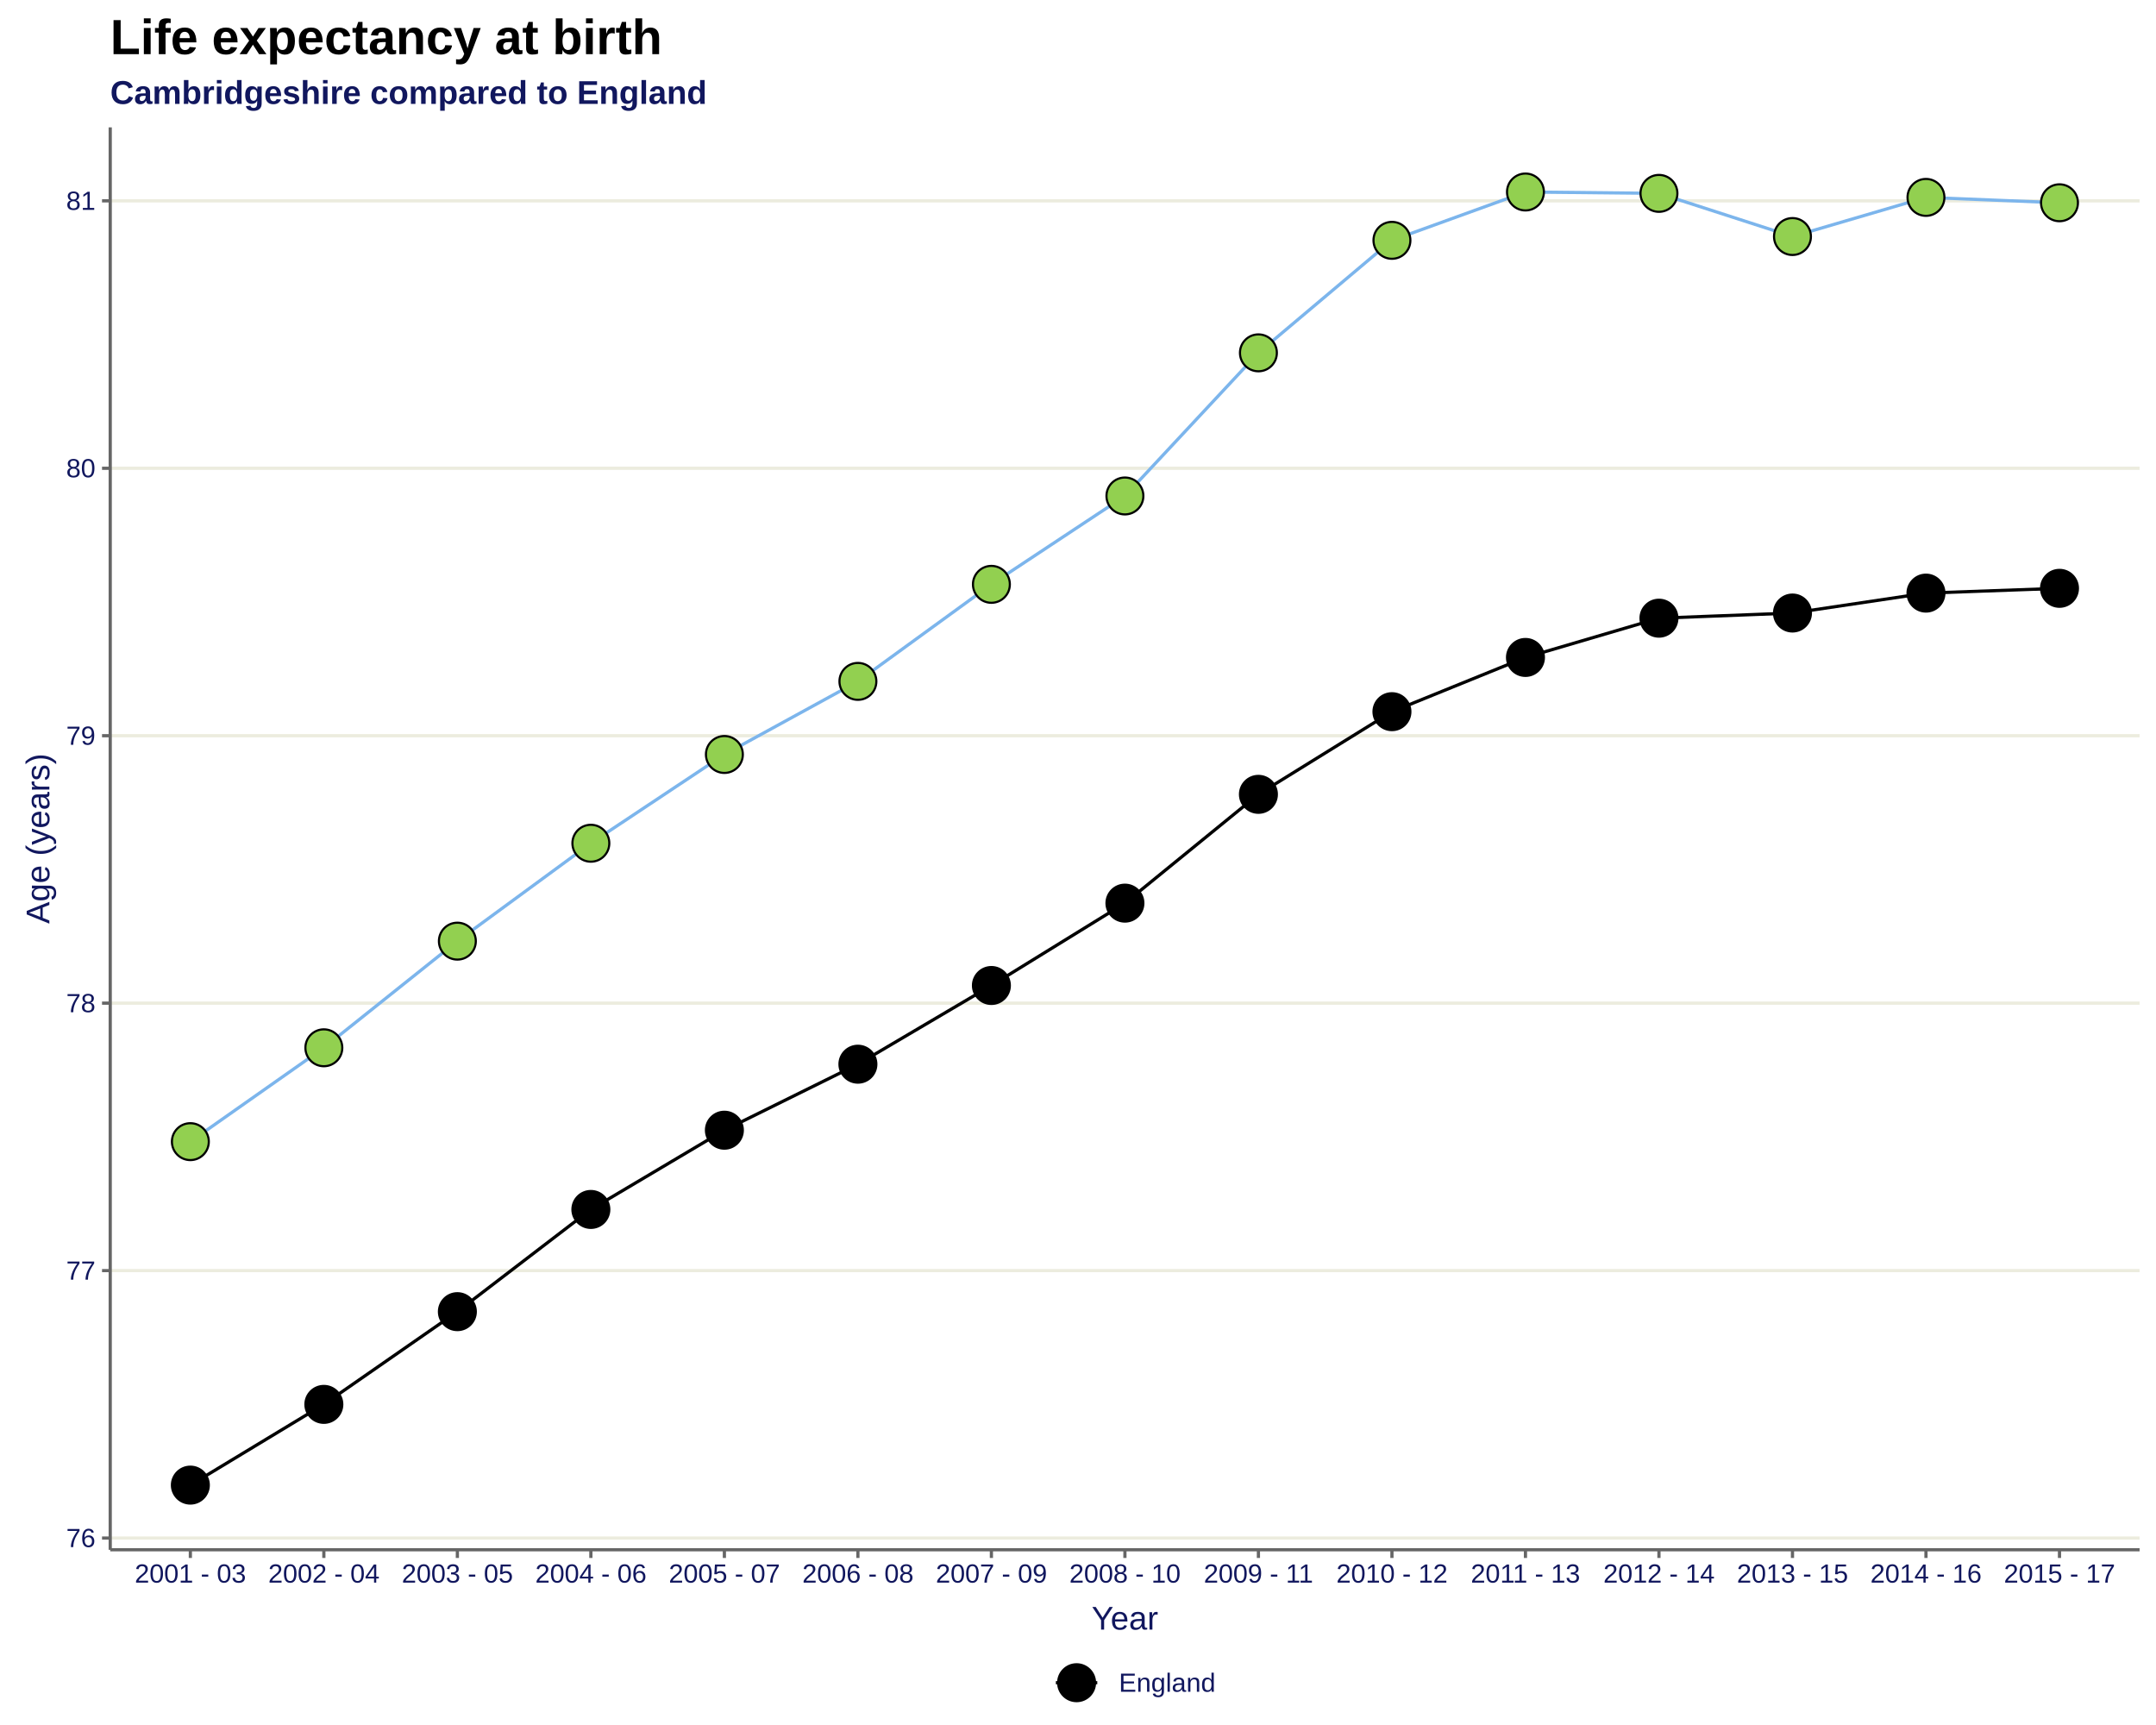
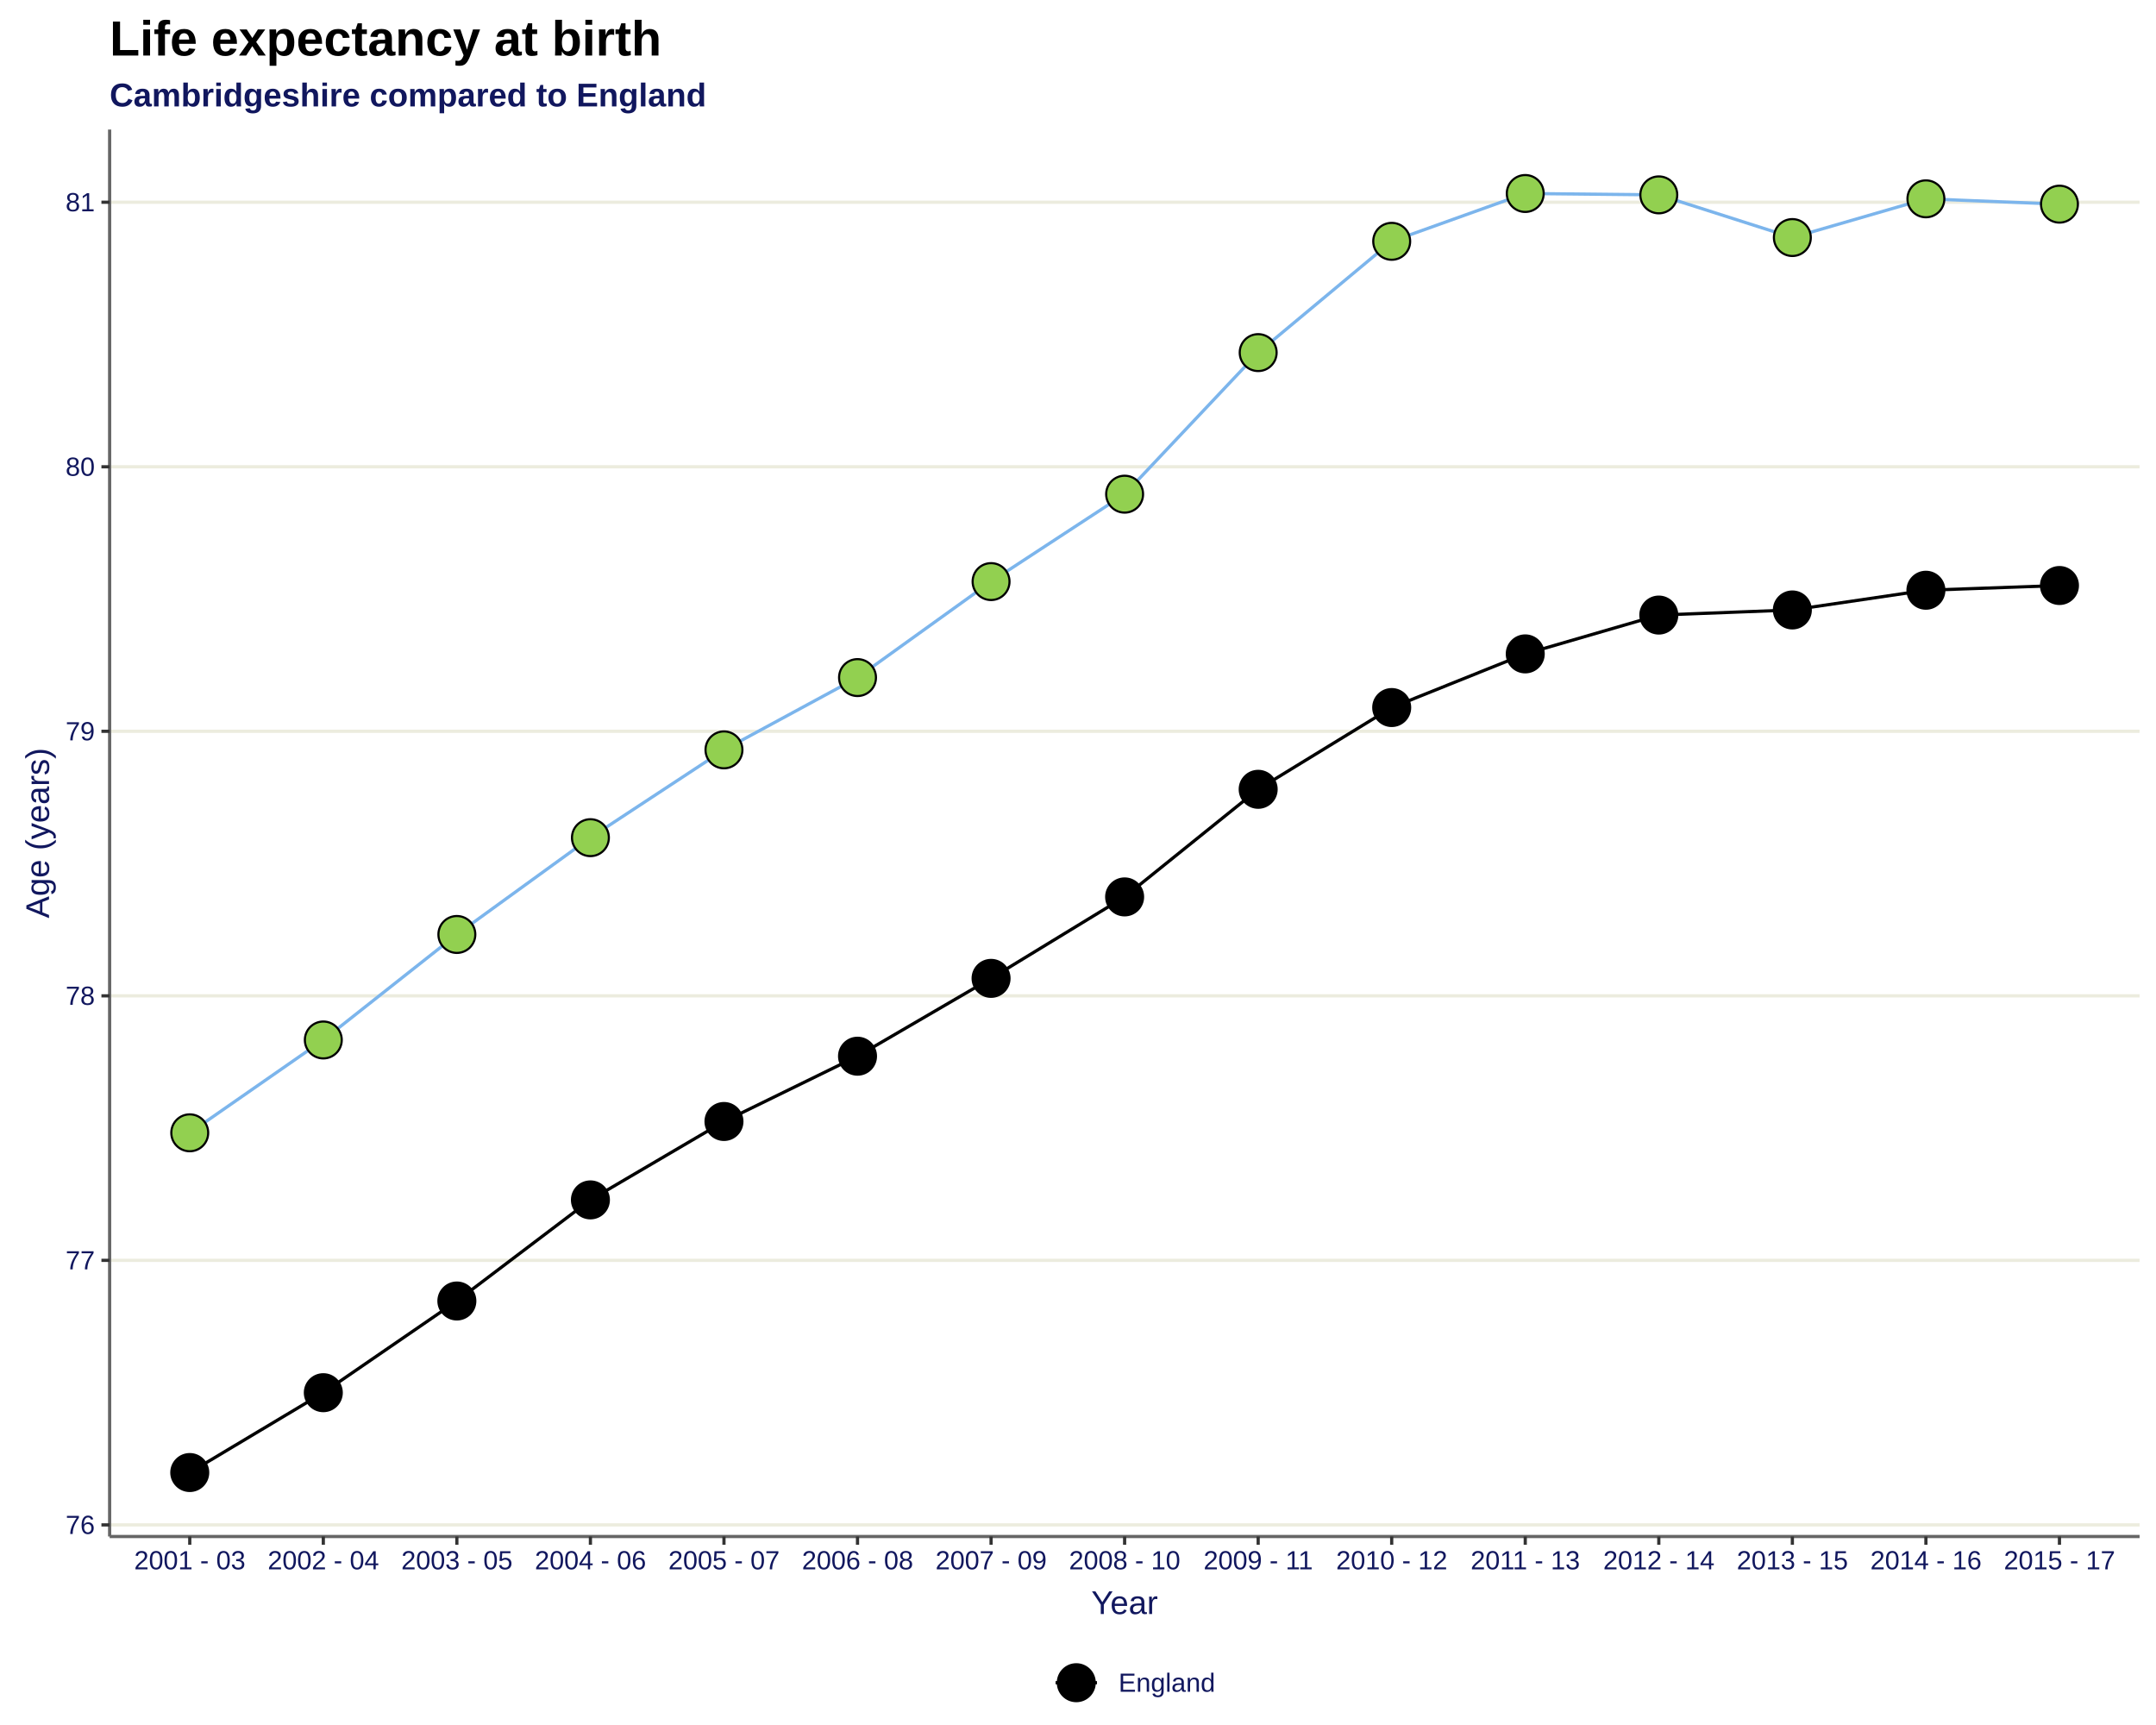
<svg xmlns="http://www.w3.org/2000/svg" viewBox="0 0 720.00 576.00">
  <defs>
    <style type="text/css">
    line, polyline, polygon, path, rect, circle {
      fill: none;
      stroke: #000000;
      stroke-linecap: round;
      stroke-linejoin: round;
      stroke-miterlimit: 10.00;
    }
  </style>
  </defs>
  <rect width="100%" height="100%" style="stroke: none; fill: #FFFFFF;" />
  <defs>
-     <clipPath id="cpMzYuODF8NzE0LjUyfDUxNy40OXw0Mi41Mg==">
-       <rect x="36.81" y="42.52" width="677.71" height="474.97" />
+     <clipPath id="cpMzYuNjF8NzE0LjUyfDUxMy4wNnw0My4yNg==">
+       <rect x="36.61" y="43.26" width="677.91" height="469.80" />
    </clipPath>
  </defs>
-   <polyline points="36.81,513.57 714.52,513.57 " style="stroke-width: 1.07; stroke: #ECECDE; stroke-linecap: butt;" clip-path="url(#cpMzYuODF8NzE0LjUyfDUxNy40OXw0Mi41Mg==)" />
-   <polyline points="36.81,424.27 714.52,424.27 " style="stroke-width: 1.07; stroke: #ECECDE; stroke-linecap: butt;" clip-path="url(#cpMzYuODF8NzE0LjUyfDUxNy40OXw0Mi41Mg==)" />
-   <polyline points="36.81,334.97 714.52,334.97 " style="stroke-width: 1.07; stroke: #ECECDE; stroke-linecap: butt;" clip-path="url(#cpMzYuODF8NzE0LjUyfDUxNy40OXw0Mi41Mg==)" />
-   <polyline points="36.81,245.66 714.52,245.66 " style="stroke-width: 1.07; stroke: #ECECDE; stroke-linecap: butt;" clip-path="url(#cpMzYuODF8NzE0LjUyfDUxNy40OXw0Mi41Mg==)" />
-   <polyline points="36.81,156.36 714.52,156.36 " style="stroke-width: 1.07; stroke: #ECECDE; stroke-linecap: butt;" clip-path="url(#cpMzYuODF8NzE0LjUyfDUxNy40OXw0Mi41Mg==)" />
-   <polyline points="36.81,67.06 714.52,67.06 " style="stroke-width: 1.07; stroke: #ECECDE; stroke-linecap: butt;" clip-path="url(#cpMzYuODF8NzE0LjUyfDUxNy40OXw0Mi41Mg==)" />
-   <polyline points="63.57,495.90 108.15,468.94 152.74,437.98 197.32,403.85 241.91,377.39 286.50,355.35 331.08,329.07 375.67,301.57 420.25,265.24 464.84,237.64 509.43,219.53 554.01,206.42 598.60,204.70 643.18,198.05 687.77,196.45 " style="stroke-width: 1.07; stroke-linecap: butt;" clip-path="url(#cpMzYuODF8NzE0LjUyfDUxNy40OXw0Mi41Mg==)" />
-   <circle cx="63.57" cy="495.90" r="4.62pt" style="stroke-width: 0.71; fill: #000000;" clip-path="url(#cpMzYuODF8NzE0LjUyfDUxNy40OXw0Mi41Mg==)" />
-   <circle cx="108.15" cy="468.94" r="4.62pt" style="stroke-width: 0.71; fill: #000000;" clip-path="url(#cpMzYuODF8NzE0LjUyfDUxNy40OXw0Mi41Mg==)" />
-   <circle cx="152.74" cy="437.98" r="4.62pt" style="stroke-width: 0.71; fill: #000000;" clip-path="url(#cpMzYuODF8NzE0LjUyfDUxNy40OXw0Mi41Mg==)" />
-   <circle cx="197.32" cy="403.85" r="4.62pt" style="stroke-width: 0.71; fill: #000000;" clip-path="url(#cpMzYuODF8NzE0LjUyfDUxNy40OXw0Mi41Mg==)" />
-   <circle cx="241.91" cy="377.39" r="4.62pt" style="stroke-width: 0.71; fill: #000000;" clip-path="url(#cpMzYuODF8NzE0LjUyfDUxNy40OXw0Mi41Mg==)" />
-   <circle cx="286.50" cy="355.35" r="4.62pt" style="stroke-width: 0.71; fill: #000000;" clip-path="url(#cpMzYuODF8NzE0LjUyfDUxNy40OXw0Mi41Mg==)" />
-   <circle cx="331.08" cy="329.07" r="4.62pt" style="stroke-width: 0.71; fill: #000000;" clip-path="url(#cpMzYuODF8NzE0LjUyfDUxNy40OXw0Mi41Mg==)" />
-   <circle cx="375.67" cy="301.57" r="4.62pt" style="stroke-width: 0.71; fill: #000000;" clip-path="url(#cpMzYuODF8NzE0LjUyfDUxNy40OXw0Mi41Mg==)" />
-   <circle cx="420.25" cy="265.24" r="4.62pt" style="stroke-width: 0.71; fill: #000000;" clip-path="url(#cpMzYuODF8NzE0LjUyfDUxNy40OXw0Mi41Mg==)" />
-   <circle cx="464.84" cy="237.64" r="4.62pt" style="stroke-width: 0.71; fill: #000000;" clip-path="url(#cpMzYuODF8NzE0LjUyfDUxNy40OXw0Mi41Mg==)" />
-   <circle cx="509.43" cy="219.53" r="4.62pt" style="stroke-width: 0.71; fill: #000000;" clip-path="url(#cpMzYuODF8NzE0LjUyfDUxNy40OXw0Mi41Mg==)" />
-   <circle cx="554.01" cy="206.42" r="4.62pt" style="stroke-width: 0.71; fill: #000000;" clip-path="url(#cpMzYuODF8NzE0LjUyfDUxNy40OXw0Mi41Mg==)" />
-   <circle cx="598.60" cy="204.70" r="4.62pt" style="stroke-width: 0.71; fill: #000000;" clip-path="url(#cpMzYuODF8NzE0LjUyfDUxNy40OXw0Mi41Mg==)" />
-   <circle cx="643.18" cy="198.05" r="4.62pt" style="stroke-width: 0.71; fill: #000000;" clip-path="url(#cpMzYuODF8NzE0LjUyfDUxNy40OXw0Mi41Mg==)" />
-   <circle cx="687.77" cy="196.45" r="4.62pt" style="stroke-width: 0.71; fill: #000000;" clip-path="url(#cpMzYuODF8NzE0LjUyfDUxNy40OXw0Mi41Mg==)" />
-   <polyline points="63.57,381.21 108.15,349.87 152.74,314.26 197.32,281.57 241.91,251.93 286.50,227.52 331.08,195.12 375.67,165.61 420.25,117.82 464.84,80.25 509.43,64.11 554.01,64.57 598.60,78.98 643.18,65.91 687.77,67.71 " style="stroke-width: 1.07; stroke: #7CB5EC; stroke-linecap: butt;" clip-path="url(#cpMzYuODF8NzE0LjUyfDUxNy40OXw0Mi41Mg==)" />
-   <circle cx="63.57" cy="381.21" r="4.62pt" style="stroke-width: 0.71; fill: #92D050;" clip-path="url(#cpMzYuODF8NzE0LjUyfDUxNy40OXw0Mi41Mg==)" />
-   <circle cx="108.15" cy="349.87" r="4.62pt" style="stroke-width: 0.71; fill: #92D050;" clip-path="url(#cpMzYuODF8NzE0LjUyfDUxNy40OXw0Mi41Mg==)" />
-   <circle cx="152.74" cy="314.26" r="4.62pt" style="stroke-width: 0.71; fill: #92D050;" clip-path="url(#cpMzYuODF8NzE0LjUyfDUxNy40OXw0Mi41Mg==)" />
-   <circle cx="197.32" cy="281.57" r="4.62pt" style="stroke-width: 0.71; fill: #92D050;" clip-path="url(#cpMzYuODF8NzE0LjUyfDUxNy40OXw0Mi41Mg==)" />
-   <circle cx="241.91" cy="251.93" r="4.62pt" style="stroke-width: 0.71; fill: #92D050;" clip-path="url(#cpMzYuODF8NzE0LjUyfDUxNy40OXw0Mi41Mg==)" />
-   <circle cx="286.50" cy="227.52" r="4.62pt" style="stroke-width: 0.71; fill: #92D050;" clip-path="url(#cpMzYuODF8NzE0LjUyfDUxNy40OXw0Mi41Mg==)" />
-   <circle cx="331.08" cy="195.12" r="4.62pt" style="stroke-width: 0.71; fill: #92D050;" clip-path="url(#cpMzYuODF8NzE0LjUyfDUxNy40OXw0Mi41Mg==)" />
-   <circle cx="375.67" cy="165.61" r="4.62pt" style="stroke-width: 0.71; fill: #92D050;" clip-path="url(#cpMzYuODF8NzE0LjUyfDUxNy40OXw0Mi41Mg==)" />
-   <circle cx="420.25" cy="117.82" r="4.62pt" style="stroke-width: 0.71; fill: #92D050;" clip-path="url(#cpMzYuODF8NzE0LjUyfDUxNy40OXw0Mi41Mg==)" />
-   <circle cx="464.84" cy="80.25" r="4.62pt" style="stroke-width: 0.71; fill: #92D050;" clip-path="url(#cpMzYuODF8NzE0LjUyfDUxNy40OXw0Mi41Mg==)" />
-   <circle cx="509.43" cy="64.11" r="4.62pt" style="stroke-width: 0.71; fill: #92D050;" clip-path="url(#cpMzYuODF8NzE0LjUyfDUxNy40OXw0Mi41Mg==)" />
-   <circle cx="554.01" cy="64.57" r="4.62pt" style="stroke-width: 0.71; fill: #92D050;" clip-path="url(#cpMzYuODF8NzE0LjUyfDUxNy40OXw0Mi41Mg==)" />
-   <circle cx="598.60" cy="78.98" r="4.62pt" style="stroke-width: 0.71; fill: #92D050;" clip-path="url(#cpMzYuODF8NzE0LjUyfDUxNy40OXw0Mi41Mg==)" />
-   <circle cx="643.18" cy="65.91" r="4.62pt" style="stroke-width: 0.71; fill: #92D050;" clip-path="url(#cpMzYuODF8NzE0LjUyfDUxNy40OXw0Mi41Mg==)" />
-   <circle cx="687.77" cy="67.71" r="4.62pt" style="stroke-width: 0.71; fill: #92D050;" clip-path="url(#cpMzYuODF8NzE0LjUyfDUxNy40OXw0Mi41Mg==)" />
+   <polyline points="36.61,509.18 714.52,509.18 " style="stroke-width: 1.07; stroke: #ECECDE; stroke-linecap: butt;" clip-path="url(#cpMzYuNjF8NzE0LjUyfDUxMy4wNnw0My4yNg==)" />
+   <polyline points="36.61,420.85 714.52,420.85 " style="stroke-width: 1.07; stroke: #ECECDE; stroke-linecap: butt;" clip-path="url(#cpMzYuNjF8NzE0LjUyfDUxMy4wNnw0My4yNg==)" />
+   <polyline points="36.61,332.52 714.52,332.52 " style="stroke-width: 1.07; stroke: #ECECDE; stroke-linecap: butt;" clip-path="url(#cpMzYuNjF8NzE0LjUyfDUxMy4wNnw0My4yNg==)" />
+   <polyline points="36.61,244.19 714.52,244.19 " style="stroke-width: 1.07; stroke: #ECECDE; stroke-linecap: butt;" clip-path="url(#cpMzYuNjF8NzE0LjUyfDUxMy4wNnw0My4yNg==)" />
+   <polyline points="36.61,155.86 714.52,155.86 " style="stroke-width: 1.07; stroke: #ECECDE; stroke-linecap: butt;" clip-path="url(#cpMzYuNjF8NzE0LjUyfDUxMy4wNnw0My4yNg==)" />
+   <polyline points="36.61,67.52 714.52,67.52 " style="stroke-width: 1.07; stroke: #ECECDE; stroke-linecap: butt;" clip-path="url(#cpMzYuNjF8NzE0LjUyfDUxMy4wNnw0My4yNg==)" />
+   <polyline points="63.37,491.70 107.97,465.04 152.57,434.42 197.17,400.66 241.77,374.48 286.37,352.68 330.97,326.69 375.57,299.49 420.17,263.56 464.76,236.26 509.36,218.34 553.96,205.38 598.56,203.67 643.16,197.09 687.76,195.51 " style="stroke-width: 1.07; stroke-linecap: butt;" clip-path="url(#cpMzYuNjF8NzE0LjUyfDUxMy4wNnw0My4yNg==)" />
+   <circle cx="63.37" cy="491.70" r="4.62pt" style="stroke-width: 0.71; fill: #000000;" clip-path="url(#cpMzYuNjF8NzE0LjUyfDUxMy4wNnw0My4yNg==)" />
+   <circle cx="107.97" cy="465.04" r="4.62pt" style="stroke-width: 0.71; fill: #000000;" clip-path="url(#cpMzYuNjF8NzE0LjUyfDUxMy4wNnw0My4yNg==)" />
+   <circle cx="152.57" cy="434.42" r="4.62pt" style="stroke-width: 0.71; fill: #000000;" clip-path="url(#cpMzYuNjF8NzE0LjUyfDUxMy4wNnw0My4yNg==)" />
+   <circle cx="197.17" cy="400.66" r="4.62pt" style="stroke-width: 0.71; fill: #000000;" clip-path="url(#cpMzYuNjF8NzE0LjUyfDUxMy4wNnw0My4yNg==)" />
+   <circle cx="241.77" cy="374.48" r="4.62pt" style="stroke-width: 0.71; fill: #000000;" clip-path="url(#cpMzYuNjF8NzE0LjUyfDUxMy4wNnw0My4yNg==)" />
+   <circle cx="286.37" cy="352.68" r="4.62pt" style="stroke-width: 0.71; fill: #000000;" clip-path="url(#cpMzYuNjF8NzE0LjUyfDUxMy4wNnw0My4yNg==)" />
+   <circle cx="330.97" cy="326.69" r="4.62pt" style="stroke-width: 0.71; fill: #000000;" clip-path="url(#cpMzYuNjF8NzE0LjUyfDUxMy4wNnw0My4yNg==)" />
+   <circle cx="375.57" cy="299.49" r="4.62pt" style="stroke-width: 0.71; fill: #000000;" clip-path="url(#cpMzYuNjF8NzE0LjUyfDUxMy4wNnw0My4yNg==)" />
+   <circle cx="420.17" cy="263.56" r="4.62pt" style="stroke-width: 0.71; fill: #000000;" clip-path="url(#cpMzYuNjF8NzE0LjUyfDUxMy4wNnw0My4yNg==)" />
+   <circle cx="464.76" cy="236.26" r="4.62pt" style="stroke-width: 0.71; fill: #000000;" clip-path="url(#cpMzYuNjF8NzE0LjUyfDUxMy4wNnw0My4yNg==)" />
+   <circle cx="509.36" cy="218.34" r="4.62pt" style="stroke-width: 0.71; fill: #000000;" clip-path="url(#cpMzYuNjF8NzE0LjUyfDUxMy4wNnw0My4yNg==)" />
+   <circle cx="553.96" cy="205.38" r="4.62pt" style="stroke-width: 0.71; fill: #000000;" clip-path="url(#cpMzYuNjF8NzE0LjUyfDUxMy4wNnw0My4yNg==)" />
+   <circle cx="598.56" cy="203.67" r="4.62pt" style="stroke-width: 0.71; fill: #000000;" clip-path="url(#cpMzYuNjF8NzE0LjUyfDUxMy4wNnw0My4yNg==)" />
+   <circle cx="643.16" cy="197.09" r="4.62pt" style="stroke-width: 0.71; fill: #000000;" clip-path="url(#cpMzYuNjF8NzE0LjUyfDUxMy4wNnw0My4yNg==)" />
+   <circle cx="687.76" cy="195.51" r="4.62pt" style="stroke-width: 0.71; fill: #000000;" clip-path="url(#cpMzYuNjF8NzE0LjUyfDUxMy4wNnw0My4yNg==)" />
+   <polyline points="63.37,378.26 107.97,347.26 152.57,312.03 197.17,279.71 241.77,250.39 286.37,226.25 330.97,194.20 375.57,165.01 420.17,117.74 464.76,80.58 509.36,64.61 553.96,65.07 598.56,79.32 643.16,66.39 687.76,68.17 " style="stroke-width: 1.07; stroke: #7CB5EC; stroke-linecap: butt;" clip-path="url(#cpMzYuNjF8NzE0LjUyfDUxMy4wNnw0My4yNg==)" />
+   <circle cx="63.37" cy="378.26" r="4.62pt" style="stroke-width: 0.71; fill: #92D050;" clip-path="url(#cpMzYuNjF8NzE0LjUyfDUxMy4wNnw0My4yNg==)" />
+   <circle cx="107.97" cy="347.26" r="4.62pt" style="stroke-width: 0.71; fill: #92D050;" clip-path="url(#cpMzYuNjF8NzE0LjUyfDUxMy4wNnw0My4yNg==)" />
+   <circle cx="152.57" cy="312.03" r="4.62pt" style="stroke-width: 0.71; fill: #92D050;" clip-path="url(#cpMzYuNjF8NzE0LjUyfDUxMy4wNnw0My4yNg==)" />
+   <circle cx="197.17" cy="279.71" r="4.62pt" style="stroke-width: 0.71; fill: #92D050;" clip-path="url(#cpMzYuNjF8NzE0LjUyfDUxMy4wNnw0My4yNg==)" />
+   <circle cx="241.77" cy="250.39" r="4.62pt" style="stroke-width: 0.71; fill: #92D050;" clip-path="url(#cpMzYuNjF8NzE0LjUyfDUxMy4wNnw0My4yNg==)" />
+   <circle cx="286.37" cy="226.25" r="4.62pt" style="stroke-width: 0.71; fill: #92D050;" clip-path="url(#cpMzYuNjF8NzE0LjUyfDUxMy4wNnw0My4yNg==)" />
+   <circle cx="330.97" cy="194.20" r="4.62pt" style="stroke-width: 0.71; fill: #92D050;" clip-path="url(#cpMzYuNjF8NzE0LjUyfDUxMy4wNnw0My4yNg==)" />
+   <circle cx="375.57" cy="165.01" r="4.62pt" style="stroke-width: 0.71; fill: #92D050;" clip-path="url(#cpMzYuNjF8NzE0LjUyfDUxMy4wNnw0My4yNg==)" />
+   <circle cx="420.17" cy="117.74" r="4.62pt" style="stroke-width: 0.71; fill: #92D050;" clip-path="url(#cpMzYuNjF8NzE0LjUyfDUxMy4wNnw0My4yNg==)" />
+   <circle cx="464.76" cy="80.58" r="4.62pt" style="stroke-width: 0.71; fill: #92D050;" clip-path="url(#cpMzYuNjF8NzE0LjUyfDUxMy4wNnw0My4yNg==)" />
+   <circle cx="509.36" cy="64.61" r="4.62pt" style="stroke-width: 0.71; fill: #92D050;" clip-path="url(#cpMzYuNjF8NzE0LjUyfDUxMy4wNnw0My4yNg==)" />
+   <circle cx="553.96" cy="65.07" r="4.62pt" style="stroke-width: 0.71; fill: #92D050;" clip-path="url(#cpMzYuNjF8NzE0LjUyfDUxMy4wNnw0My4yNg==)" />
+   <circle cx="598.56" cy="79.32" r="4.62pt" style="stroke-width: 0.71; fill: #92D050;" clip-path="url(#cpMzYuNjF8NzE0LjUyfDUxMy4wNnw0My4yNg==)" />
+   <circle cx="643.16" cy="66.39" r="4.62pt" style="stroke-width: 0.71; fill: #92D050;" clip-path="url(#cpMzYuNjF8NzE0LjUyfDUxMy4wNnw0My4yNg==)" />
+   <circle cx="687.76" cy="68.17" r="4.62pt" style="stroke-width: 0.71; fill: #92D050;" clip-path="url(#cpMzYuNjF8NzE0LjUyfDUxMy4wNnw0My4yNg==)" />
  <defs>
    <clipPath id="cpMC4wMHw3MjAuMDB8NTc2LjAwfDAuMDA=">
      <rect x="0.00" y="0.00" width="720.00" height="576.00" />
    </clipPath>
  </defs>
-   <polyline points="36.81,517.49 36.81,42.52 " style="stroke-width: 1.07; stroke: #666666; stroke-linecap: butt;" clip-path="url(#cpMC4wMHw3MjAuMDB8NTc2LjAwfDAuMDA=)" />
+   <polyline points="36.61,513.06 36.61,43.26 " style="stroke-width: 1.07; stroke: #666666; stroke-linecap: butt;" clip-path="url(#cpMC4wMHw3MjAuMDB8NTc2LjAwfDAuMDA=)" />
  <g clip-path="url(#cpMC4wMHw3MjAuMDB8NTc2LjAwfDAuMDA=)">
-     <text x="22.10" y="516.59" style="font-size: 8.80px; fill: #11175E; font-family: Liberation Sans;" textLength="9.78px" lengthAdjust="spacingAndGlyphs">76</text>
+     <text x="21.90" y="512.21" style="font-size: 8.80px; fill: #11175E; font-family: Liberation Sans;" textLength="9.78px" lengthAdjust="spacingAndGlyphs">76</text>
  </g>
  <g clip-path="url(#cpMC4wMHw3MjAuMDB8NTc2LjAwfDAuMDA=)">
-     <text x="22.10" y="427.29" style="font-size: 8.80px; fill: #11175E; font-family: Liberation Sans;" textLength="9.78px" lengthAdjust="spacingAndGlyphs">77</text>
+     <text x="21.90" y="423.87" style="font-size: 8.80px; fill: #11175E; font-family: Liberation Sans;" textLength="9.78px" lengthAdjust="spacingAndGlyphs">77</text>
  </g>
  <g clip-path="url(#cpMC4wMHw3MjAuMDB8NTc2LjAwfDAuMDA=)">
-     <text x="22.10" y="337.99" style="font-size: 8.80px; fill: #11175E; font-family: Liberation Sans;" textLength="9.78px" lengthAdjust="spacingAndGlyphs">78</text>
+     <text x="21.90" y="335.54" style="font-size: 8.80px; fill: #11175E; font-family: Liberation Sans;" textLength="9.78px" lengthAdjust="spacingAndGlyphs">78</text>
  </g>
  <g clip-path="url(#cpMC4wMHw3MjAuMDB8NTc2LjAwfDAuMDA=)">
-     <text x="22.10" y="248.69" style="font-size: 8.80px; fill: #11175E; font-family: Liberation Sans;" textLength="9.78px" lengthAdjust="spacingAndGlyphs">79</text>
+     <text x="21.90" y="247.21" style="font-size: 8.80px; fill: #11175E; font-family: Liberation Sans;" textLength="9.78px" lengthAdjust="spacingAndGlyphs">79</text>
  </g>
  <g clip-path="url(#cpMC4wMHw3MjAuMDB8NTc2LjAwfDAuMDA=)">
-     <text x="22.10" y="159.38" style="font-size: 8.80px; fill: #11175E; font-family: Liberation Sans;" textLength="9.78px" lengthAdjust="spacingAndGlyphs">80</text>
+     <text x="21.90" y="158.88" style="font-size: 8.80px; fill: #11175E; font-family: Liberation Sans;" textLength="9.78px" lengthAdjust="spacingAndGlyphs">80</text>
  </g>
  <g clip-path="url(#cpMC4wMHw3MjAuMDB8NTc2LjAwfDAuMDA=)">
-     <text x="22.10" y="70.08" style="font-size: 8.80px; fill: #11175E; font-family: Liberation Sans;" textLength="9.78px" lengthAdjust="spacingAndGlyphs">81</text>
+     <text x="21.90" y="70.55" style="font-size: 8.80px; fill: #11175E; font-family: Liberation Sans;" textLength="9.78px" lengthAdjust="spacingAndGlyphs">81</text>
  </g>
-   <polyline points="34.07,513.57 36.81,513.57 " style="stroke-width: 1.07; stroke: #666666; stroke-linecap: butt;" clip-path="url(#cpMC4wMHw3MjAuMDB8NTc2LjAwfDAuMDA=)" />
-   <polyline points="34.07,424.27 36.81,424.27 " style="stroke-width: 1.07; stroke: #666666; stroke-linecap: butt;" clip-path="url(#cpMC4wMHw3MjAuMDB8NTc2LjAwfDAuMDA=)" />
-   <polyline points="34.07,334.97 36.81,334.97 " style="stroke-width: 1.07; stroke: #666666; stroke-linecap: butt;" clip-path="url(#cpMC4wMHw3MjAuMDB8NTc2LjAwfDAuMDA=)" />
-   <polyline points="34.07,245.66 36.81,245.66 " style="stroke-width: 1.07; stroke: #666666; stroke-linecap: butt;" clip-path="url(#cpMC4wMHw3MjAuMDB8NTc2LjAwfDAuMDA=)" />
-   <polyline points="34.07,156.36 36.81,156.36 " style="stroke-width: 1.07; stroke: #666666; stroke-linecap: butt;" clip-path="url(#cpMC4wMHw3MjAuMDB8NTc2LjAwfDAuMDA=)" />
-   <polyline points="34.07,67.06 36.81,67.06 " style="stroke-width: 1.07; stroke: #666666; stroke-linecap: butt;" clip-path="url(#cpMC4wMHw3MjAuMDB8NTc2LjAwfDAuMDA=)" />
-   <polyline points="36.81,517.49 714.52,517.49 " style="stroke-width: 1.07; stroke: #666666; stroke-linecap: butt;" clip-path="url(#cpMC4wMHw3MjAuMDB8NTc2LjAwfDAuMDA=)" />
-   <polyline points="63.57,520.23 63.57,517.49 " style="stroke-width: 1.07; stroke: #666666; stroke-linecap: butt;" clip-path="url(#cpMC4wMHw3MjAuMDB8NTc2LjAwfDAuMDA=)" />
-   <polyline points="108.15,520.23 108.15,517.49 " style="stroke-width: 1.07; stroke: #666666; stroke-linecap: butt;" clip-path="url(#cpMC4wMHw3MjAuMDB8NTc2LjAwfDAuMDA=)" />
-   <polyline points="152.74,520.23 152.74,517.49 " style="stroke-width: 1.07; stroke: #666666; stroke-linecap: butt;" clip-path="url(#cpMC4wMHw3MjAuMDB8NTc2LjAwfDAuMDA=)" />
-   <polyline points="197.32,520.23 197.32,517.49 " style="stroke-width: 1.07; stroke: #666666; stroke-linecap: butt;" clip-path="url(#cpMC4wMHw3MjAuMDB8NTc2LjAwfDAuMDA=)" />
-   <polyline points="241.91,520.23 241.91,517.49 " style="stroke-width: 1.07; stroke: #666666; stroke-linecap: butt;" clip-path="url(#cpMC4wMHw3MjAuMDB8NTc2LjAwfDAuMDA=)" />
-   <polyline points="286.50,520.23 286.50,517.49 " style="stroke-width: 1.07; stroke: #666666; stroke-linecap: butt;" clip-path="url(#cpMC4wMHw3MjAuMDB8NTc2LjAwfDAuMDA=)" />
-   <polyline points="331.08,520.23 331.08,517.49 " style="stroke-width: 1.07; stroke: #666666; stroke-linecap: butt;" clip-path="url(#cpMC4wMHw3MjAuMDB8NTc2LjAwfDAuMDA=)" />
-   <polyline points="375.67,520.23 375.67,517.49 " style="stroke-width: 1.07; stroke: #666666; stroke-linecap: butt;" clip-path="url(#cpMC4wMHw3MjAuMDB8NTc2LjAwfDAuMDA=)" />
-   <polyline points="420.25,520.23 420.25,517.49 " style="stroke-width: 1.07; stroke: #666666; stroke-linecap: butt;" clip-path="url(#cpMC4wMHw3MjAuMDB8NTc2LjAwfDAuMDA=)" />
-   <polyline points="464.84,520.23 464.84,517.49 " style="stroke-width: 1.07; stroke: #666666; stroke-linecap: butt;" clip-path="url(#cpMC4wMHw3MjAuMDB8NTc2LjAwfDAuMDA=)" />
-   <polyline points="509.43,520.23 509.43,517.49 " style="stroke-width: 1.07; stroke: #666666; stroke-linecap: butt;" clip-path="url(#cpMC4wMHw3MjAuMDB8NTc2LjAwfDAuMDA=)" />
-   <polyline points="554.01,520.23 554.01,517.49 " style="stroke-width: 1.07; stroke: #666666; stroke-linecap: butt;" clip-path="url(#cpMC4wMHw3MjAuMDB8NTc2LjAwfDAuMDA=)" />
-   <polyline points="598.60,520.23 598.60,517.49 " style="stroke-width: 1.07; stroke: #666666; stroke-linecap: butt;" clip-path="url(#cpMC4wMHw3MjAuMDB8NTc2LjAwfDAuMDA=)" />
-   <polyline points="643.18,520.23 643.18,517.49 " style="stroke-width: 1.07; stroke: #666666; stroke-linecap: butt;" clip-path="url(#cpMC4wMHw3MjAuMDB8NTc2LjAwfDAuMDA=)" />
-   <polyline points="687.77,520.23 687.77,517.49 " style="stroke-width: 1.07; stroke: #666666; stroke-linecap: butt;" clip-path="url(#cpMC4wMHw3MjAuMDB8NTc2LjAwfDAuMDA=)" />
+   <polyline points="33.87,509.18 36.61,509.18 " style="stroke-width: 1.07; stroke: #333333; stroke-linecap: butt;" clip-path="url(#cpMC4wMHw3MjAuMDB8NTc2LjAwfDAuMDA=)" />
+   <polyline points="33.87,420.85 36.61,420.85 " style="stroke-width: 1.07; stroke: #333333; stroke-linecap: butt;" clip-path="url(#cpMC4wMHw3MjAuMDB8NTc2LjAwfDAuMDA=)" />
+   <polyline points="33.87,332.52 36.61,332.52 " style="stroke-width: 1.07; stroke: #333333; stroke-linecap: butt;" clip-path="url(#cpMC4wMHw3MjAuMDB8NTc2LjAwfDAuMDA=)" />
+   <polyline points="33.87,244.19 36.61,244.19 " style="stroke-width: 1.07; stroke: #333333; stroke-linecap: butt;" clip-path="url(#cpMC4wMHw3MjAuMDB8NTc2LjAwfDAuMDA=)" />
+   <polyline points="33.87,155.86 36.61,155.86 " style="stroke-width: 1.07; stroke: #333333; stroke-linecap: butt;" clip-path="url(#cpMC4wMHw3MjAuMDB8NTc2LjAwfDAuMDA=)" />
+   <polyline points="33.87,67.52 36.61,67.52 " style="stroke-width: 1.07; stroke: #333333; stroke-linecap: butt;" clip-path="url(#cpMC4wMHw3MjAuMDB8NTc2LjAwfDAuMDA=)" />
+   <polyline points="36.61,513.06 714.52,513.06 " style="stroke-width: 1.07; stroke: #666666; stroke-linecap: butt;" clip-path="url(#cpMC4wMHw3MjAuMDB8NTc2LjAwfDAuMDA=)" />
+   <polyline points="63.37,515.80 63.37,513.06 " style="stroke-width: 1.07; stroke: #333333; stroke-linecap: butt;" clip-path="url(#cpMC4wMHw3MjAuMDB8NTc2LjAwfDAuMDA=)" />
+   <polyline points="107.97,515.80 107.97,513.06 " style="stroke-width: 1.07; stroke: #333333; stroke-linecap: butt;" clip-path="url(#cpMC4wMHw3MjAuMDB8NTc2LjAwfDAuMDA=)" />
+   <polyline points="152.57,515.80 152.57,513.06 " style="stroke-width: 1.07; stroke: #333333; stroke-linecap: butt;" clip-path="url(#cpMC4wMHw3MjAuMDB8NTc2LjAwfDAuMDA=)" />
+   <polyline points="197.17,515.80 197.17,513.06 " style="stroke-width: 1.07; stroke: #333333; stroke-linecap: butt;" clip-path="url(#cpMC4wMHw3MjAuMDB8NTc2LjAwfDAuMDA=)" />
+   <polyline points="241.77,515.80 241.77,513.06 " style="stroke-width: 1.07; stroke: #333333; stroke-linecap: butt;" clip-path="url(#cpMC4wMHw3MjAuMDB8NTc2LjAwfDAuMDA=)" />
+   <polyline points="286.37,515.80 286.37,513.06 " style="stroke-width: 1.07; stroke: #333333; stroke-linecap: butt;" clip-path="url(#cpMC4wMHw3MjAuMDB8NTc2LjAwfDAuMDA=)" />
+   <polyline points="330.97,515.80 330.97,513.06 " style="stroke-width: 1.07; stroke: #333333; stroke-linecap: butt;" clip-path="url(#cpMC4wMHw3MjAuMDB8NTc2LjAwfDAuMDA=)" />
+   <polyline points="375.57,515.80 375.57,513.06 " style="stroke-width: 1.07; stroke: #333333; stroke-linecap: butt;" clip-path="url(#cpMC4wMHw3MjAuMDB8NTc2LjAwfDAuMDA=)" />
+   <polyline points="420.17,515.80 420.17,513.06 " style="stroke-width: 1.07; stroke: #333333; stroke-linecap: butt;" clip-path="url(#cpMC4wMHw3MjAuMDB8NTc2LjAwfDAuMDA=)" />
+   <polyline points="464.76,515.80 464.76,513.06 " style="stroke-width: 1.07; stroke: #333333; stroke-linecap: butt;" clip-path="url(#cpMC4wMHw3MjAuMDB8NTc2LjAwfDAuMDA=)" />
+   <polyline points="509.36,515.80 509.36,513.06 " style="stroke-width: 1.07; stroke: #333333; stroke-linecap: butt;" clip-path="url(#cpMC4wMHw3MjAuMDB8NTc2LjAwfDAuMDA=)" />
+   <polyline points="553.96,515.80 553.96,513.06 " style="stroke-width: 1.07; stroke: #333333; stroke-linecap: butt;" clip-path="url(#cpMC4wMHw3MjAuMDB8NTc2LjAwfDAuMDA=)" />
+   <polyline points="598.56,515.80 598.56,513.06 " style="stroke-width: 1.07; stroke: #333333; stroke-linecap: butt;" clip-path="url(#cpMC4wMHw3MjAuMDB8NTc2LjAwfDAuMDA=)" />
+   <polyline points="643.16,515.80 643.16,513.06 " style="stroke-width: 1.07; stroke: #333333; stroke-linecap: butt;" clip-path="url(#cpMC4wMHw3MjAuMDB8NTc2LjAwfDAuMDA=)" />
+   <polyline points="687.76,515.80 687.76,513.06 " style="stroke-width: 1.07; stroke: #333333; stroke-linecap: butt;" clip-path="url(#cpMC4wMHw3MjAuMDB8NTc2LjAwfDAuMDA=)" />
  <g clip-path="url(#cpMC4wMHw3MjAuMDB8NTc2LjAwfDAuMDA=)">
-     <text x="45.00" y="528.46" style="font-size: 8.80px; fill: #11175E; font-family: Liberation Sans;" textLength="37.14px" lengthAdjust="spacingAndGlyphs">2001 - 03</text>
+     <text x="44.80" y="524.03" style="font-size: 8.80px; fill: #11175E; font-family: Liberation Sans;" textLength="37.14px" lengthAdjust="spacingAndGlyphs">2001 - 03</text>
  </g>
  <g clip-path="url(#cpMC4wMHw3MjAuMDB8NTc2LjAwfDAuMDA=)">
-     <text x="89.58" y="528.46" style="font-size: 8.80px; fill: #11175E; font-family: Liberation Sans;" textLength="37.14px" lengthAdjust="spacingAndGlyphs">2002 - 04</text>
+     <text x="89.40" y="524.03" style="font-size: 8.80px; fill: #11175E; font-family: Liberation Sans;" textLength="37.14px" lengthAdjust="spacingAndGlyphs">2002 - 04</text>
  </g>
  <g clip-path="url(#cpMC4wMHw3MjAuMDB8NTc2LjAwfDAuMDA=)">
-     <text x="134.17" y="528.46" style="font-size: 8.80px; fill: #11175E; font-family: Liberation Sans;" textLength="37.14px" lengthAdjust="spacingAndGlyphs">2003 - 05</text>
+     <text x="134.00" y="524.03" style="font-size: 8.80px; fill: #11175E; font-family: Liberation Sans;" textLength="37.14px" lengthAdjust="spacingAndGlyphs">2003 - 05</text>
  </g>
  <g clip-path="url(#cpMC4wMHw3MjAuMDB8NTc2LjAwfDAuMDA=)">
-     <text x="178.75" y="528.46" style="font-size: 8.80px; fill: #11175E; font-family: Liberation Sans;" textLength="37.14px" lengthAdjust="spacingAndGlyphs">2004 - 06</text>
+     <text x="178.60" y="524.03" style="font-size: 8.80px; fill: #11175E; font-family: Liberation Sans;" textLength="37.14px" lengthAdjust="spacingAndGlyphs">2004 - 06</text>
  </g>
  <g clip-path="url(#cpMC4wMHw3MjAuMDB8NTc2LjAwfDAuMDA=)">
-     <text x="223.34" y="528.46" style="font-size: 8.80px; fill: #11175E; font-family: Liberation Sans;" textLength="37.14px" lengthAdjust="spacingAndGlyphs">2005 - 07</text>
+     <text x="223.20" y="524.03" style="font-size: 8.80px; fill: #11175E; font-family: Liberation Sans;" textLength="37.14px" lengthAdjust="spacingAndGlyphs">2005 - 07</text>
  </g>
  <g clip-path="url(#cpMC4wMHw3MjAuMDB8NTc2LjAwfDAuMDA=)">
-     <text x="267.93" y="528.46" style="font-size: 8.80px; fill: #11175E; font-family: Liberation Sans;" textLength="37.14px" lengthAdjust="spacingAndGlyphs">2006 - 08</text>
+     <text x="267.80" y="524.03" style="font-size: 8.80px; fill: #11175E; font-family: Liberation Sans;" textLength="37.14px" lengthAdjust="spacingAndGlyphs">2006 - 08</text>
  </g>
  <g clip-path="url(#cpMC4wMHw3MjAuMDB8NTc2LjAwfDAuMDA=)">
-     <text x="312.51" y="528.46" style="font-size: 8.80px; fill: #11175E; font-family: Liberation Sans;" textLength="37.14px" lengthAdjust="spacingAndGlyphs">2007 - 09</text>
+     <text x="312.40" y="524.03" style="font-size: 8.80px; fill: #11175E; font-family: Liberation Sans;" textLength="37.14px" lengthAdjust="spacingAndGlyphs">2007 - 09</text>
  </g>
  <g clip-path="url(#cpMC4wMHw3MjAuMDB8NTc2LjAwfDAuMDA=)">
-     <text x="357.10" y="528.46" style="font-size: 8.80px; fill: #11175E; font-family: Liberation Sans;" textLength="37.14px" lengthAdjust="spacingAndGlyphs">2008 - 10</text>
+     <text x="357.00" y="524.03" style="font-size: 8.80px; fill: #11175E; font-family: Liberation Sans;" textLength="37.14px" lengthAdjust="spacingAndGlyphs">2008 - 10</text>
  </g>
  <g clip-path="url(#cpMC4wMHw3MjAuMDB8NTc2LjAwfDAuMDA=)">
-     <text x="402.01" y="528.46" style="font-size: 8.80px; fill: #11175E; font-family: Liberation Sans;" textLength="36.48px" lengthAdjust="spacingAndGlyphs">2009 - 11</text>
+     <text x="401.92" y="524.03" style="font-size: 8.80px; fill: #11175E; font-family: Liberation Sans;" textLength="36.48px" lengthAdjust="spacingAndGlyphs">2009 - 11</text>
  </g>
  <g clip-path="url(#cpMC4wMHw3MjAuMDB8NTc2LjAwfDAuMDA=)">
-     <text x="446.27" y="528.46" style="font-size: 8.80px; fill: #11175E; font-family: Liberation Sans;" textLength="37.14px" lengthAdjust="spacingAndGlyphs">2010 - 12</text>
+     <text x="446.19" y="524.03" style="font-size: 8.80px; fill: #11175E; font-family: Liberation Sans;" textLength="37.14px" lengthAdjust="spacingAndGlyphs">2010 - 12</text>
  </g>
  <g clip-path="url(#cpMC4wMHw3MjAuMDB8NTc2LjAwfDAuMDA=)">
-     <text x="491.18" y="528.46" style="font-size: 8.80px; fill: #11175E; font-family: Liberation Sans;" textLength="36.48px" lengthAdjust="spacingAndGlyphs">2011 - 13</text>
+     <text x="491.12" y="524.03" style="font-size: 8.80px; fill: #11175E; font-family: Liberation Sans;" textLength="36.48px" lengthAdjust="spacingAndGlyphs">2011 - 13</text>
  </g>
  <g clip-path="url(#cpMC4wMHw3MjAuMDB8NTc2LjAwfDAuMDA=)">
-     <text x="535.44" y="528.46" style="font-size: 8.80px; fill: #11175E; font-family: Liberation Sans;" textLength="37.14px" lengthAdjust="spacingAndGlyphs">2012 - 14</text>
+     <text x="535.39" y="524.03" style="font-size: 8.80px; fill: #11175E; font-family: Liberation Sans;" textLength="37.14px" lengthAdjust="spacingAndGlyphs">2012 - 14</text>
  </g>
  <g clip-path="url(#cpMC4wMHw3MjAuMDB8NTc2LjAwfDAuMDA=)">
-     <text x="580.03" y="528.46" style="font-size: 8.80px; fill: #11175E; font-family: Liberation Sans;" textLength="37.14px" lengthAdjust="spacingAndGlyphs">2013 - 15</text>
+     <text x="579.99" y="524.03" style="font-size: 8.80px; fill: #11175E; font-family: Liberation Sans;" textLength="37.14px" lengthAdjust="spacingAndGlyphs">2013 - 15</text>
  </g>
  <g clip-path="url(#cpMC4wMHw3MjAuMDB8NTc2LjAwfDAuMDA=)">
-     <text x="624.61" y="528.46" style="font-size: 8.80px; fill: #11175E; font-family: Liberation Sans;" textLength="37.14px" lengthAdjust="spacingAndGlyphs">2014 - 16</text>
+     <text x="624.59" y="524.03" style="font-size: 8.80px; fill: #11175E; font-family: Liberation Sans;" textLength="37.14px" lengthAdjust="spacingAndGlyphs">2014 - 16</text>
  </g>
  <g clip-path="url(#cpMC4wMHw3MjAuMDB8NTc2LjAwfDAuMDA=)">
-     <text x="669.20" y="528.46" style="font-size: 8.80px; fill: #11175E; font-family: Liberation Sans;" textLength="37.14px" lengthAdjust="spacingAndGlyphs">2015 - 17</text>
+     <text x="669.19" y="524.03" style="font-size: 8.80px; fill: #11175E; font-family: Liberation Sans;" textLength="37.14px" lengthAdjust="spacingAndGlyphs">2015 - 17</text>
  </g>
  <g clip-path="url(#cpMC4wMHw3MjAuMDB8NTc2LjAwfDAuMDA=)">
-     <text x="364.55" y="544.14" style="font-size: 11.00px; fill: #11175E; font-family: Liberation Sans;" textLength="22.23px" lengthAdjust="spacingAndGlyphs">Year</text>
+     <text x="364.45" y="538.95" style="font-size: 11.00px; fill: #11175E; font-family: Liberation Sans;" textLength="22.23px" lengthAdjust="spacingAndGlyphs">Year</text>
  </g>
  <g clip-path="url(#cpMC4wMHw3MjAuMDB8NTc2LjAwfDAuMDA=)">
-     <text transform="translate(16.48,308.44) rotate(-90)" style="font-size: 11.00px; fill: #11175E; font-family: Liberation Sans;" textLength="56.88px" lengthAdjust="spacingAndGlyphs">Age (years)</text>
+     <text transform="translate(16.37,306.59) rotate(-90)" style="font-size: 11.00px; fill: #11175E; font-family: Liberation Sans;" textLength="56.88px" lengthAdjust="spacingAndGlyphs">Age (years)</text>
  </g>
-   <rect x="345.41" y="553.24" width="60.52" height="17.28" style="stroke-width: 1.07; stroke: none; fill: #FFFFFF;" clip-path="url(#cpMC4wMHw3MjAuMDB8NTc2LjAwfDAuMDA=)" />
-   <rect x="350.89" y="553.24" width="17.28" height="17.28" style="stroke-width: 1.07; stroke: #FFFFFF;" clip-path="url(#cpMC4wMHw3MjAuMDB8NTc2LjAwfDAuMDA=)" />
-   <line x1="352.61" y1="561.88" x2="366.44" y2="561.88" style="stroke-width: 1.07; stroke-linecap: butt;" clip-path="url(#cpMC4wMHw3MjAuMDB8NTc2LjAwfDAuMDA=)" />
-   <circle cx="359.53" cy="561.88" r="4.62pt" style="stroke-width: 0.71; fill: #000000;" clip-path="url(#cpMC4wMHw3MjAuMDB8NTc2LjAwfDAuMDA=)" />
+   <rect x="345.31" y="553.24" width="60.52" height="17.28" style="stroke-width: 1.07; stroke: none; fill: #FFFFFF;" clip-path="url(#cpMC4wMHw3MjAuMDB8NTc2LjAwfDAuMDA=)" />
+   <rect x="350.79" y="553.24" width="17.28" height="17.28" style="stroke-width: 1.07; stroke: #FFFFFF;" clip-path="url(#cpMC4wMHw3MjAuMDB8NTc2LjAwfDAuMDA=)" />
+   <line x1="352.51" y1="561.88" x2="366.34" y2="561.88" style="stroke-width: 1.07; stroke-linecap: butt;" clip-path="url(#cpMC4wMHw3MjAuMDB8NTc2LjAwfDAuMDA=)" />
+   <circle cx="359.43" cy="561.88" r="4.62pt" style="stroke-width: 0.71; fill: #000000;" clip-path="url(#cpMC4wMHw3MjAuMDB8NTc2LjAwfDAuMDA=)" />
  <g clip-path="url(#cpMC4wMHw3MjAuMDB8NTc2LjAwfDAuMDA=)">
-     <text x="373.65" y="564.90" style="font-size: 8.80px; fill: #11175E; font-family: Liberation Sans;" textLength="32.28px" lengthAdjust="spacingAndGlyphs">England</text>
+     <text x="373.54" y="564.90" style="font-size: 8.80px; fill: #11175E; font-family: Liberation Sans;" textLength="32.28px" lengthAdjust="spacingAndGlyphs">England</text>
  </g>
  <g clip-path="url(#cpMC4wMHw3MjAuMDB8NTc2LjAwfDAuMDA=)">
-     <text x="36.81" y="34.70" style="font-size: 11.00px; font-weight: bold; fill: #11175E; font-family: Liberation Sans;" textLength="199.34px" lengthAdjust="spacingAndGlyphs">Cambridgeshire compared to England</text>
+     <text x="36.61" y="35.54" style="font-size: 11.00px; font-weight: bold; fill: #11175E; font-family: Liberation Sans;" textLength="199.34px" lengthAdjust="spacingAndGlyphs">Cambridgeshire compared to England</text>
  </g>
  <g clip-path="url(#cpMC4wMHw3MjAuMDB8NTc2LjAwfDAuMDA=)">
-     <text x="36.81" y="18.08" style="font-size: 16.50px; font-weight: bold; font-family: Liberation Sans;" textLength="184.25px" lengthAdjust="spacingAndGlyphs">Life expectancy at birth</text>
+     <text x="36.61" y="18.55" style="font-size: 16.50px; font-weight: bold; font-family: Liberation Sans;" textLength="184.25px" lengthAdjust="spacingAndGlyphs">Life expectancy at birth</text>
  </g>
</svg>
